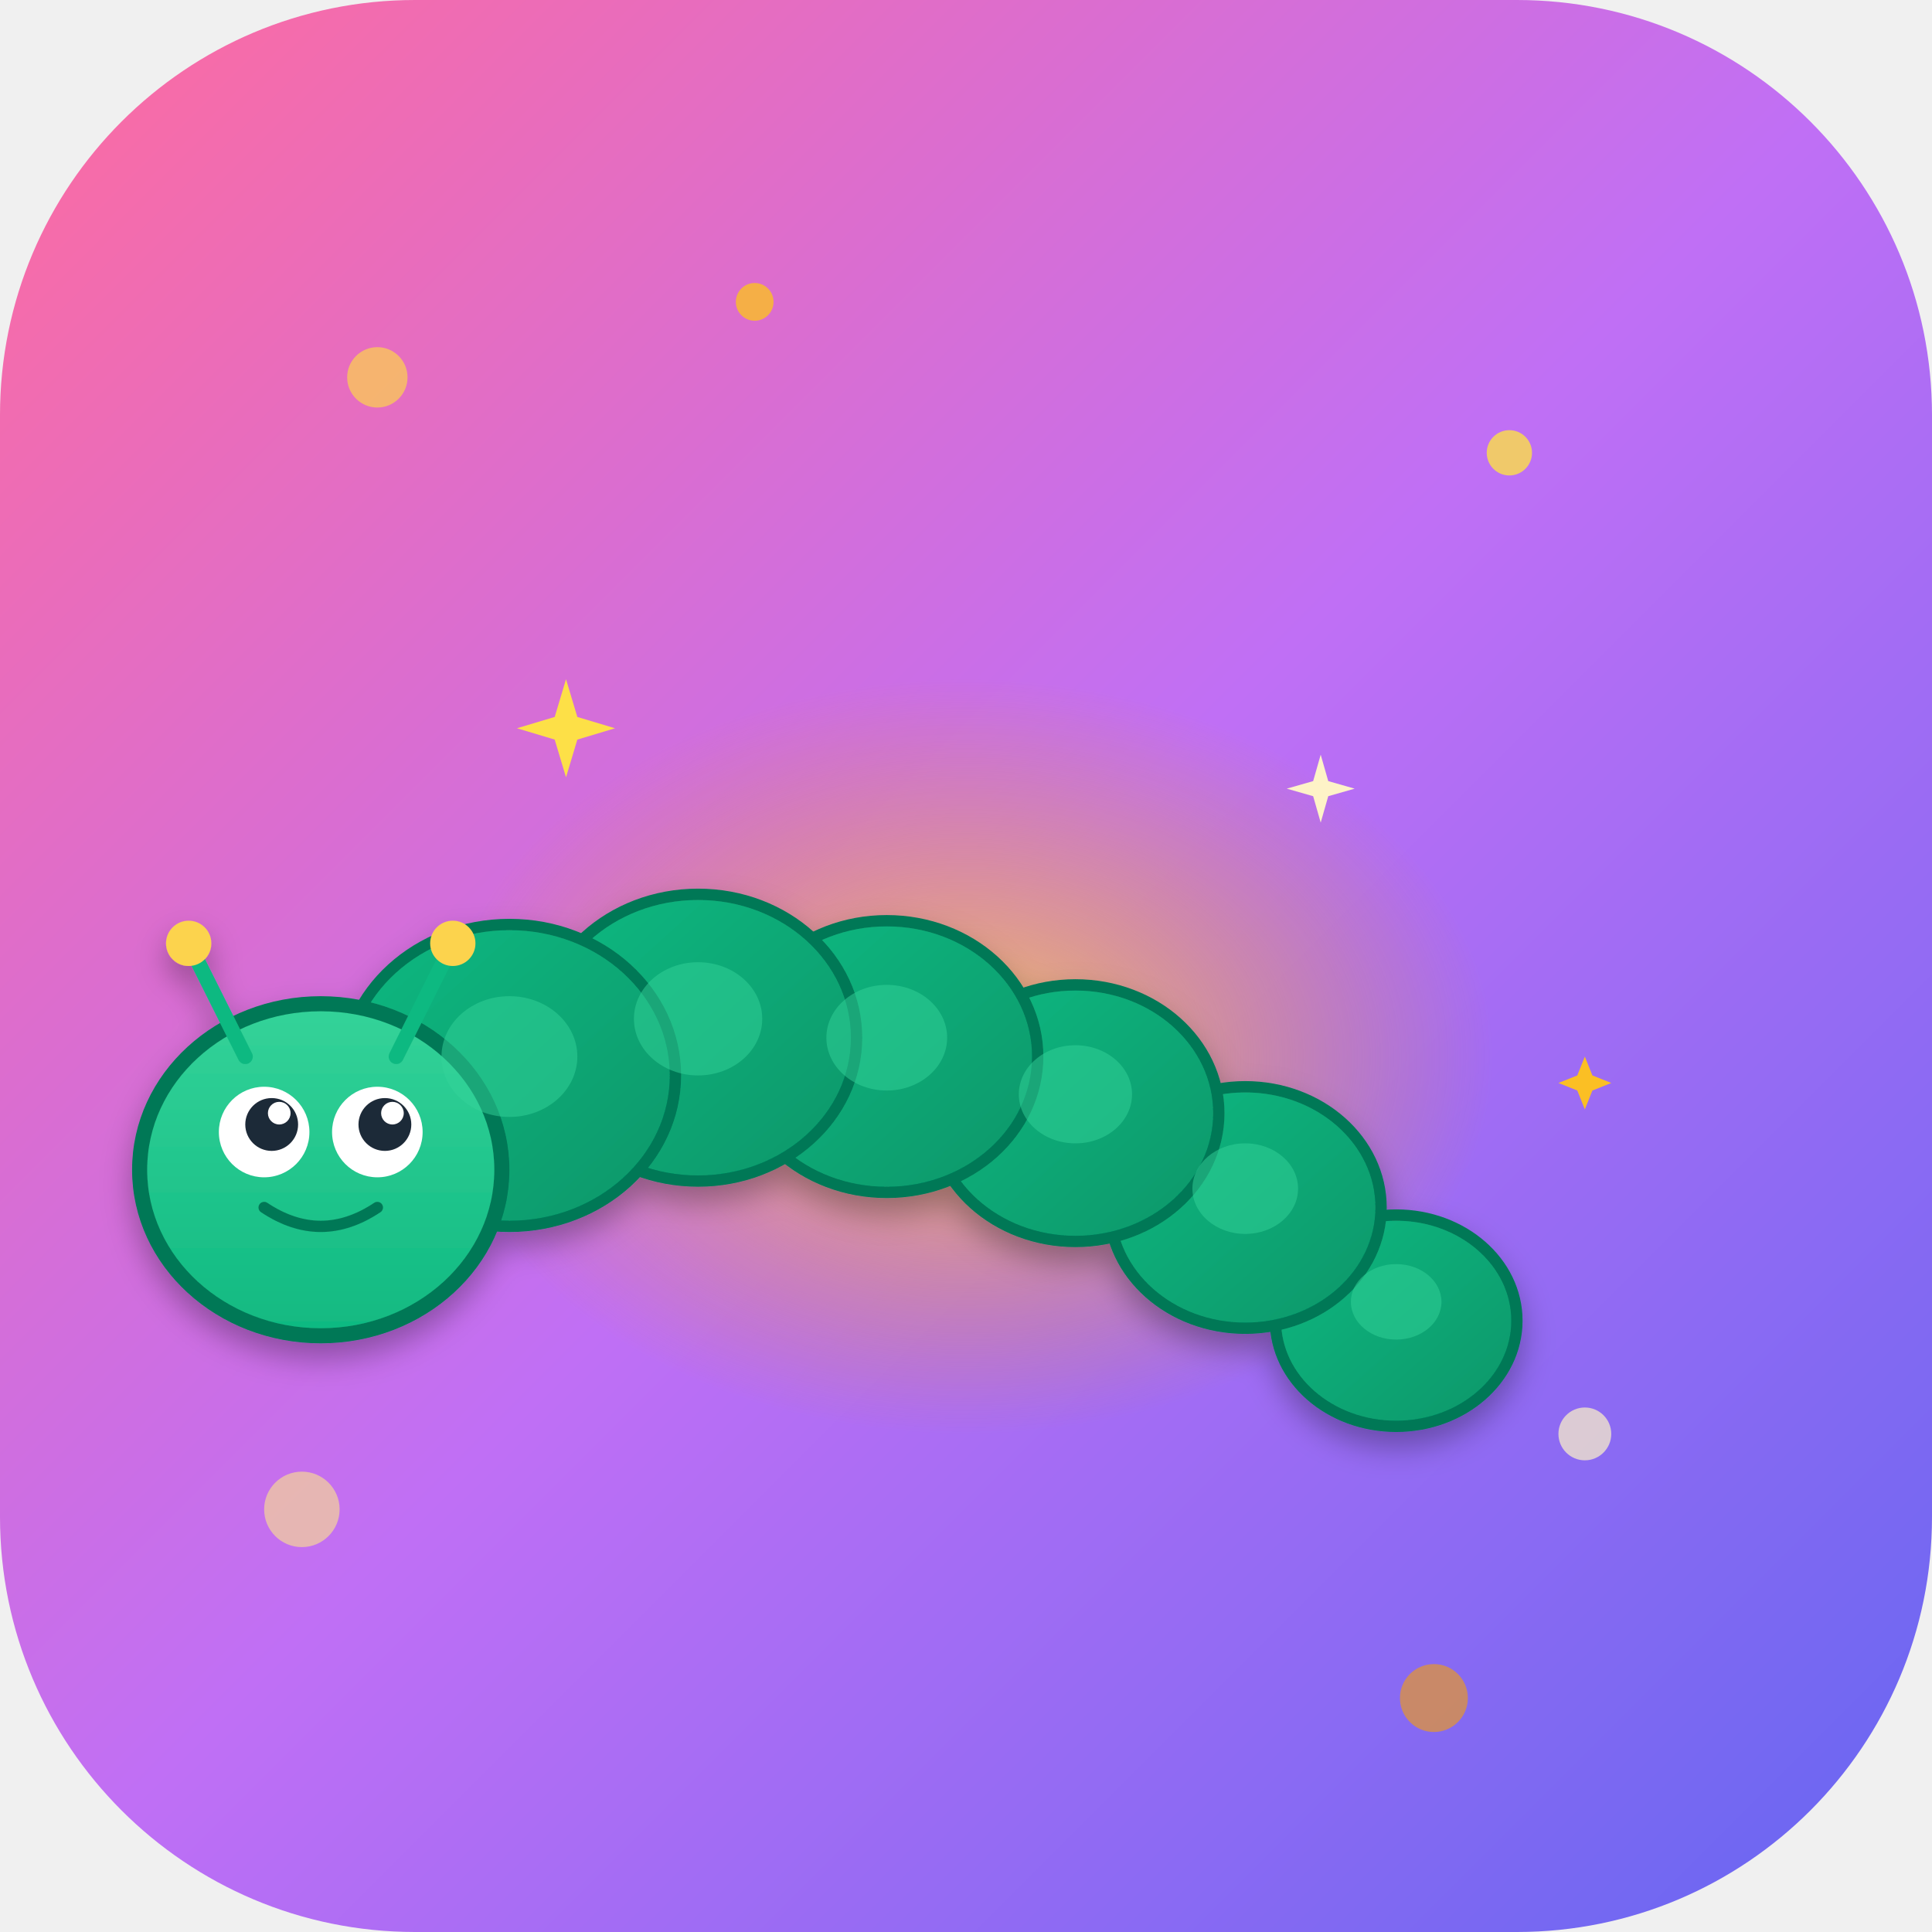
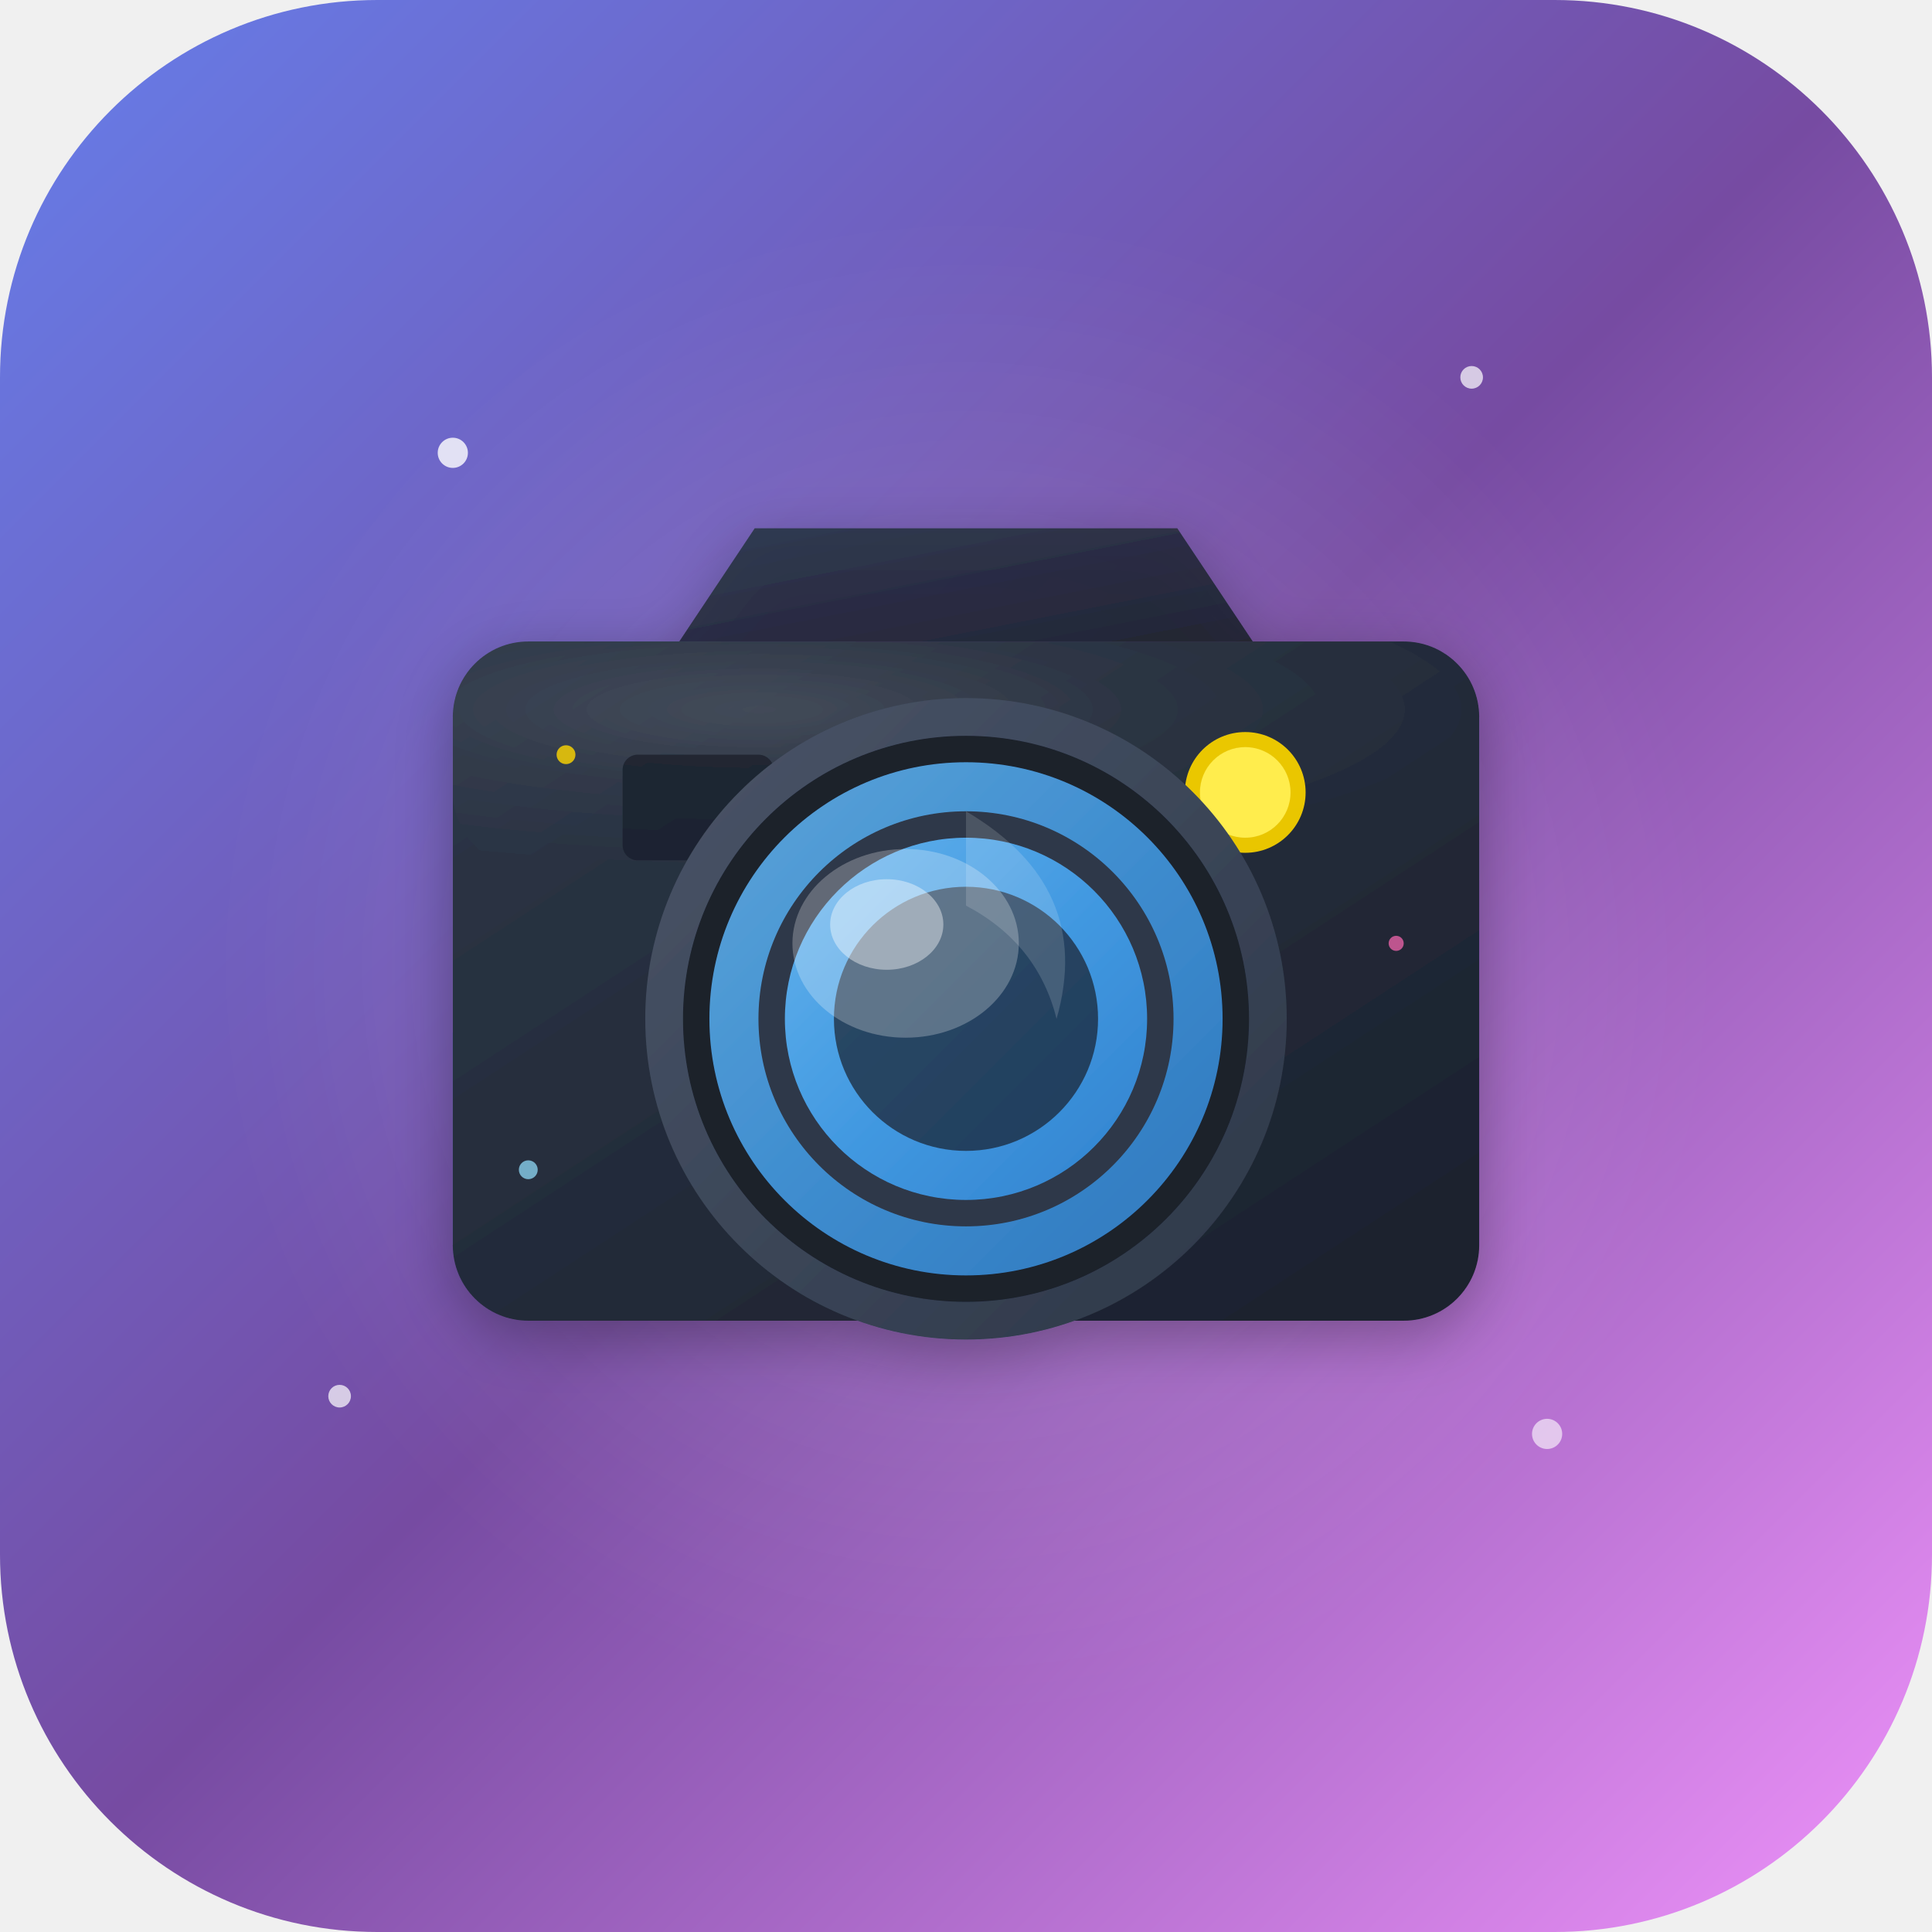
<svg xmlns="http://www.w3.org/2000/svg" viewBox="0 0 512 512">
  <defs>
    <linearGradient id="bg" x1="0%" y1="0%" x2="100%" y2="100%">
-       <stop offset="0%" style="stop-color:#FF6B9D;stop-opacity:1" />
-       <stop offset="50%" style="stop-color:#C06FF5;stop-opacity:1" />
-       <stop offset="100%" style="stop-color:#6366F1;stop-opacity:1" />
+       <stop offset="0%" style="stop-color:#667eea;stop-opacity:1" />
+       <stop offset="50%" style="stop-color:#764ba2;stop-opacity:1" />
+       <stop offset="100%" style="stop-color:#f093fb;stop-opacity:1" />
    </linearGradient>
-     <linearGradient id="body" x1="0%" y1="0%" x2="100%" y2="100%">
-       <stop offset="0%" style="stop-color:#10B981;stop-opacity:1" />
-       <stop offset="100%" style="stop-color:#059669;stop-opacity:1" />
+     <linearGradient id="camera" x1="0%" y1="0%" x2="100%" y2="100%">
+       <stop offset="0%" style="stop-color:#2d3748;stop-opacity:1" />
+       <stop offset="100%" style="stop-color:#1a202c;stop-opacity:1" />
    </linearGradient>
-     <linearGradient id="head" x1="0%" y1="0%" x2="0%" y2="100%">
-       <stop offset="0%" style="stop-color:#34D399;stop-opacity:1" />
-       <stop offset="100%" style="stop-color:#10B981;stop-opacity:1" />
+     <linearGradient id="lens" x1="0%" y1="0%" x2="100%" y2="100%">
+       <stop offset="0%" style="stop-color:#4a5568;stop-opacity:1" />
+       <stop offset="100%" style="stop-color:#2d3748;stop-opacity:1" />
    </linearGradient>
-     <radialGradient id="glow">
-       <stop offset="0%" style="stop-color:#FCD34D;stop-opacity:0.8" />
-       <stop offset="100%" style="stop-color:#F59E0B;stop-opacity:0" />
+     <linearGradient id="lensInner" x1="0%" y1="0%" x2="100%" y2="100%">
+       <stop offset="0%" style="stop-color:#63b3ed;stop-opacity:1" />
+       <stop offset="50%" style="stop-color:#4299e1;stop-opacity:1" />
+       <stop offset="100%" style="stop-color:#3182ce;stop-opacity:1" />
+     </linearGradient>
+     <radialGradient id="glow" cx="50%" cy="50%" r="50%">
+       <stop offset="0%" style="stop-color:#ffffff;stop-opacity:0.3" />
+       <stop offset="100%" style="stop-color:#ffffff;stop-opacity:0" />
+     </radialGradient>
+     <radialGradient id="shine" cx="30%" cy="30%" r="70%">
+       <stop offset="0%" style="stop-color:#ffffff;stop-opacity:0.4" />
+       <stop offset="50%" style="stop-color:#ffffff;stop-opacity:0.1" />
+       <stop offset="100%" style="stop-color:#ffffff;stop-opacity:0" />
    </radialGradient>
    <filter id="shadow">
-       <feGaussianBlur in="SourceAlpha" stdDeviation="4" />
+       <feGaussianBlur in="SourceAlpha" stdDeviation="8" />
      <feOffset dx="0" dy="4" result="offsetblur" />
      <feComponentTransfer>
        <feFuncA type="linear" slope="0.3" />
      </feComponentTransfer>
      <feMerge>
        <feMergeNode />
        <feMergeNode in="SourceGraphic" />
      </feMerge>
    </filter>
  </defs>
-   <rect width="512" height="512" rx="110" fill="url(#bg)" />
-   <circle cx="100" cy="100" r="8" fill="#FCD34D" opacity="0.7" />
-   <circle cx="400" cy="120" r="6" fill="#FDE047" opacity="0.8" />
-   <circle cx="80" cy="400" r="10" fill="#FDE68A" opacity="0.6" />
-   <circle cx="420" cy="380" r="7" fill="#FEF3C7" opacity="0.7" />
-   <circle cx="200" cy="80" r="5" fill="#FBBF24" opacity="0.8" />
-   <circle cx="380" cy="450" r="9" fill="#F59E0B" opacity="0.6" />
-   <ellipse cx="256" cy="280" rx="140" ry="100" fill="url(#glow)" />
+   <rect width="512" height="512" fill="url(#bg)" rx="100" />
+   <circle cx="256" cy="256" r="200" fill="url(#glow)" opacity="0.6" />
+   <circle cx="120" cy="120" r="4" fill="#ffffff" opacity="0.8">
+     <animate attributeName="opacity" values="0.8;0.3;0.8" dur="2s" repeatCount="indefinite" />
+   </circle>
+   <circle cx="390" cy="100" r="3" fill="#ffffff" opacity="0.7">
+     <animate attributeName="opacity" values="0.7;0.2;0.7" dur="3s" repeatCount="indefinite" />
+   </circle>
+   <circle cx="410" cy="380" r="4" fill="#ffffff" opacity="0.6">
+     <animate attributeName="opacity" values="0.6;0.2;0.6" dur="2.5s" repeatCount="indefinite" />
+   </circle>
+   <circle cx="90" cy="370" r="3" fill="#ffffff" opacity="0.7">
+     <animate attributeName="opacity" values="0.7;0.3;0.7" dur="2.2s" repeatCount="indefinite" />
+   </circle>
  <g filter="url(#shadow)">
-     <ellipse cx="370" cy="350" rx="32" ry="28" fill="url(#body)" stroke="#047857" stroke-width="3" />
-     <ellipse cx="330" cy="320" rx="36" ry="32" fill="url(#body)" stroke="#047857" stroke-width="3" />
-     <ellipse cx="285" cy="295" rx="38" ry="34" fill="url(#body)" stroke="#047857" stroke-width="3" />
-     <ellipse cx="235" cy="280" rx="40" ry="36" fill="url(#body)" stroke="#047857" stroke-width="3" />
-     <ellipse cx="185" cy="275" rx="42" ry="38" fill="url(#body)" stroke="#047857" stroke-width="3" />
-     <ellipse cx="135" cy="285" rx="44" ry="40" fill="url(#body)" stroke="#047857" stroke-width="3" />
-     <ellipse cx="85" cy="310" rx="48" ry="44" fill="url(#head)" stroke="#047857" stroke-width="4" />
-     <circle cx="70" cy="300" r="12" fill="#FFF" />
-     <circle cx="100" cy="300" r="12" fill="#FFF" />
-     <circle cx="72" cy="298" r="7" fill="#1F2937" />
-     <circle cx="102" cy="298" r="7" fill="#1F2937" />
-     <circle cx="74" cy="295" r="3" fill="#FFF" />
-     <circle cx="104" cy="295" r="3" fill="#FFF" />
-     <path d="M 70 320 Q 85 330 100 320" fill="none" stroke="#047857" stroke-width="3" stroke-linecap="round" />
-     <line x1="65" y1="280" x2="50" y2="250" stroke="#10B981" stroke-width="4" stroke-linecap="round" />
-     <line x1="105" y1="280" x2="120" y2="250" stroke="#10B981" stroke-width="4" stroke-linecap="round" />
-     <circle cx="50" cy="250" r="6" fill="#FCD34D" />
-     <circle cx="120" cy="250" r="6" fill="#FCD34D" />
+     <path d="M 200 140 L 180 170 L 332 170 L 312 140 Z" fill="url(#camera)" opacity="0.9" />
+     <rect x="120" y="170" width="272" height="180" rx="20" fill="url(#camera)" />
+     <rect x="120" y="170" width="272" height="60" rx="20" fill="url(#shine)" opacity="0.3" />
+     <circle cx="330" cy="210" r="16" fill="#ffd700" opacity="0.9">
+       <animate attributeName="opacity" values="0.9;0.4;0.9" dur="4s" repeatCount="indefinite" />
+     </circle>
+     <circle cx="330" cy="210" r="12" fill="#ffed4e">
+       <animate attributeName="opacity" values="1;0.5;1" dur="4s" repeatCount="indefinite" />
+     </circle>
+     <rect x="165" y="200" width="40" height="28" rx="4" fill="#1a202c" opacity="0.8" />
+     <circle cx="256" cy="270" r="85" fill="url(#lens)" />
+     <circle cx="256" cy="270" r="75" fill="#1a202c" />
+     <circle cx="256" cy="270" r="68" fill="url(#lensInner)" opacity="0.9" />
+     <circle cx="256" cy="270" r="55" fill="#2d3748" />
+     <circle cx="256" cy="270" r="48" fill="url(#lensInner)" />
+     <circle cx="256" cy="270" r="35" fill="#1a202c" opacity="0.7" />
+     <ellipse cx="240" cy="250" rx="30" ry="25" fill="#ffffff" opacity="0.25" />
+     <ellipse cx="235" cy="245" rx="15" ry="12" fill="#ffffff" opacity="0.4" />
+     <path d="M 256 215 Q 290 235 280 270 Q 275 250 256 240 Z" fill="#ffffff" opacity="0.15" />
  </g>
-   <ellipse cx="370" cy="345" rx="12" ry="10" fill="#34D399" opacity="0.5" />
-   <ellipse cx="330" cy="315" rx="14" ry="12" fill="#34D399" opacity="0.5" />
-   <ellipse cx="285" cy="290" rx="15" ry="13" fill="#34D399" opacity="0.5" />
-   <ellipse cx="235" cy="275" rx="16" ry="14" fill="#34D399" opacity="0.5" />
-   <ellipse cx="185" cy="270" rx="17" ry="15" fill="#34D399" opacity="0.5" />
-   <ellipse cx="135" cy="280" rx="18" ry="16" fill="#34D399" opacity="0.5" />
-   <path d="M 150 180 L 153 190 L 163 193 L 153 196 L 150 206 L 147 196 L 137 193 L 147 190 Z" fill="#FDE047" />
-   <path d="M 350 200 L 352 207 L 359 209 L 352 211 L 350 218 L 348 211 L 341 209 L 348 207 Z" fill="#FEF3C7" />
-   <path d="M 420 280 L 422 285 L 427 287 L 422 289 L 420 294 L 418 289 L 413 287 L 418 285 Z" fill="#FBBF24" />
+   <circle cx="150" cy="200" r="2.5" fill="#ffd700" opacity="0.8">
+     <animate attributeName="cy" values="200;180;200" dur="3s" repeatCount="indefinite" />
+   </circle>
+   <circle cx="370" cy="250" r="2" fill="#ff69b4" opacity="0.7">
+     <animate attributeName="cy" values="250;230;250" dur="2.5s" repeatCount="indefinite" />
+   </circle>
+   <circle cx="140" cy="310" r="2.5" fill="#87ceeb" opacity="0.8">
+     <animate attributeName="cy" values="310;290;310" dur="2.8s" repeatCount="indefinite" />
+   </circle>
</svg>
